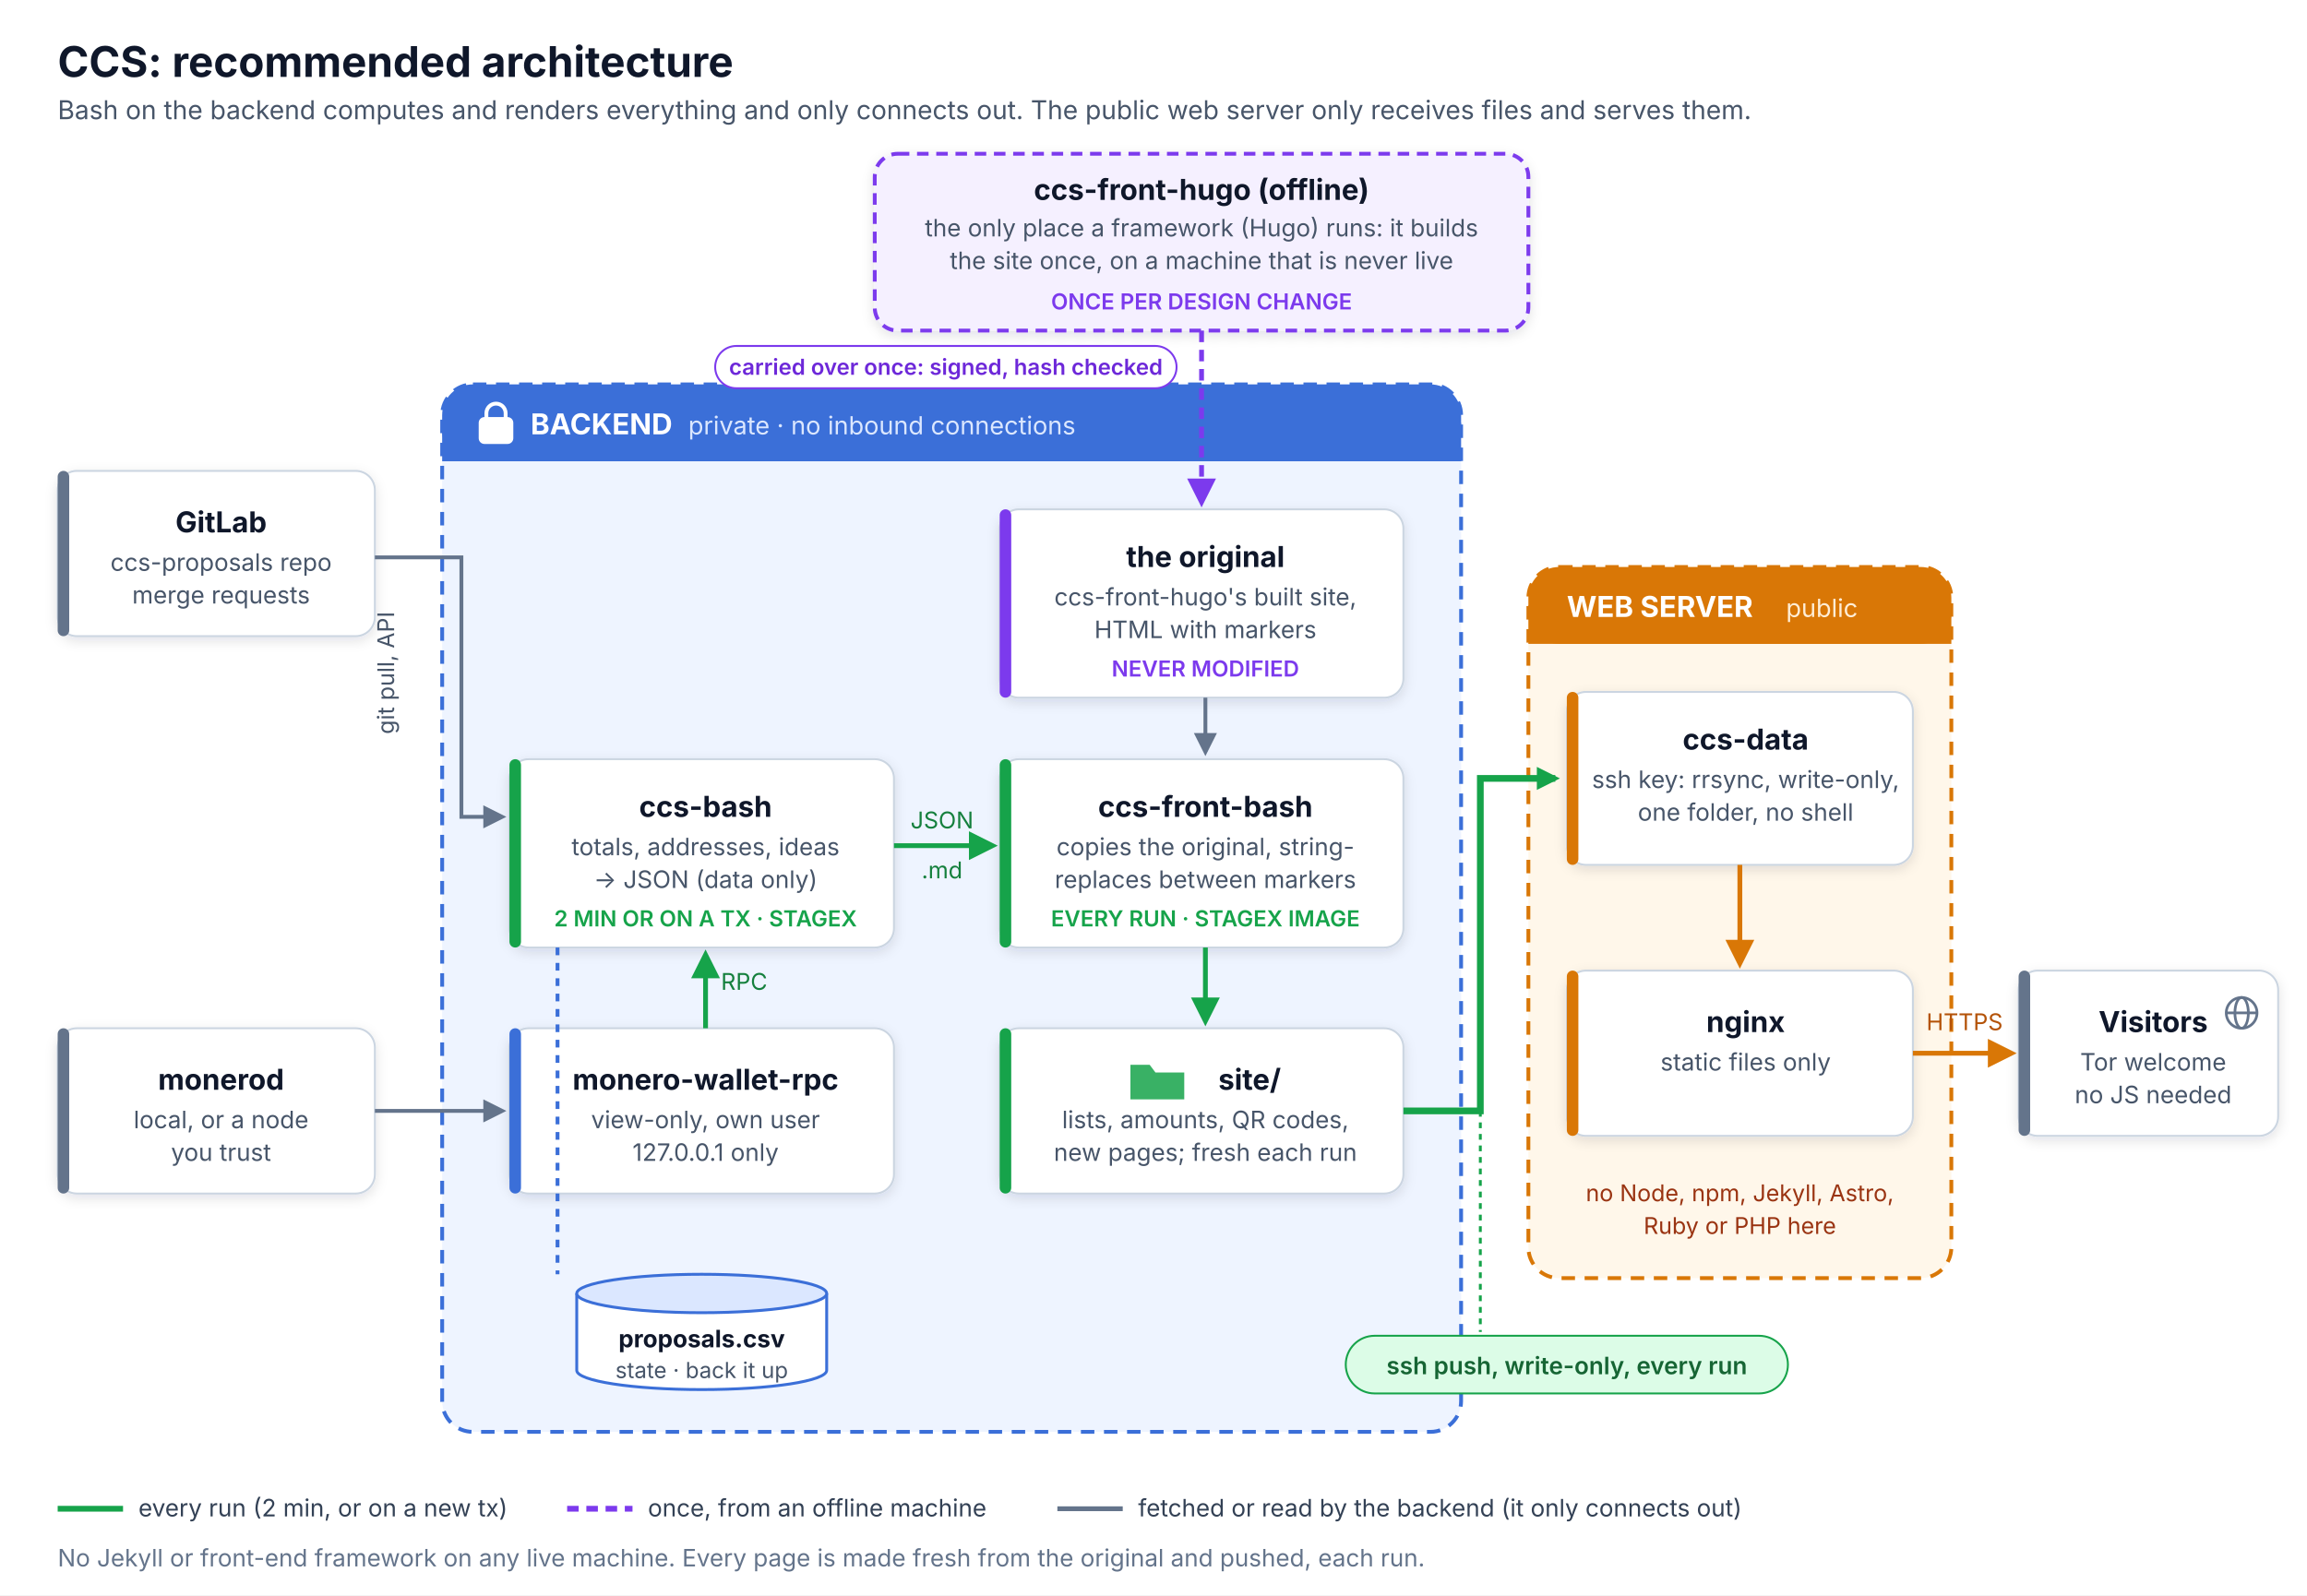
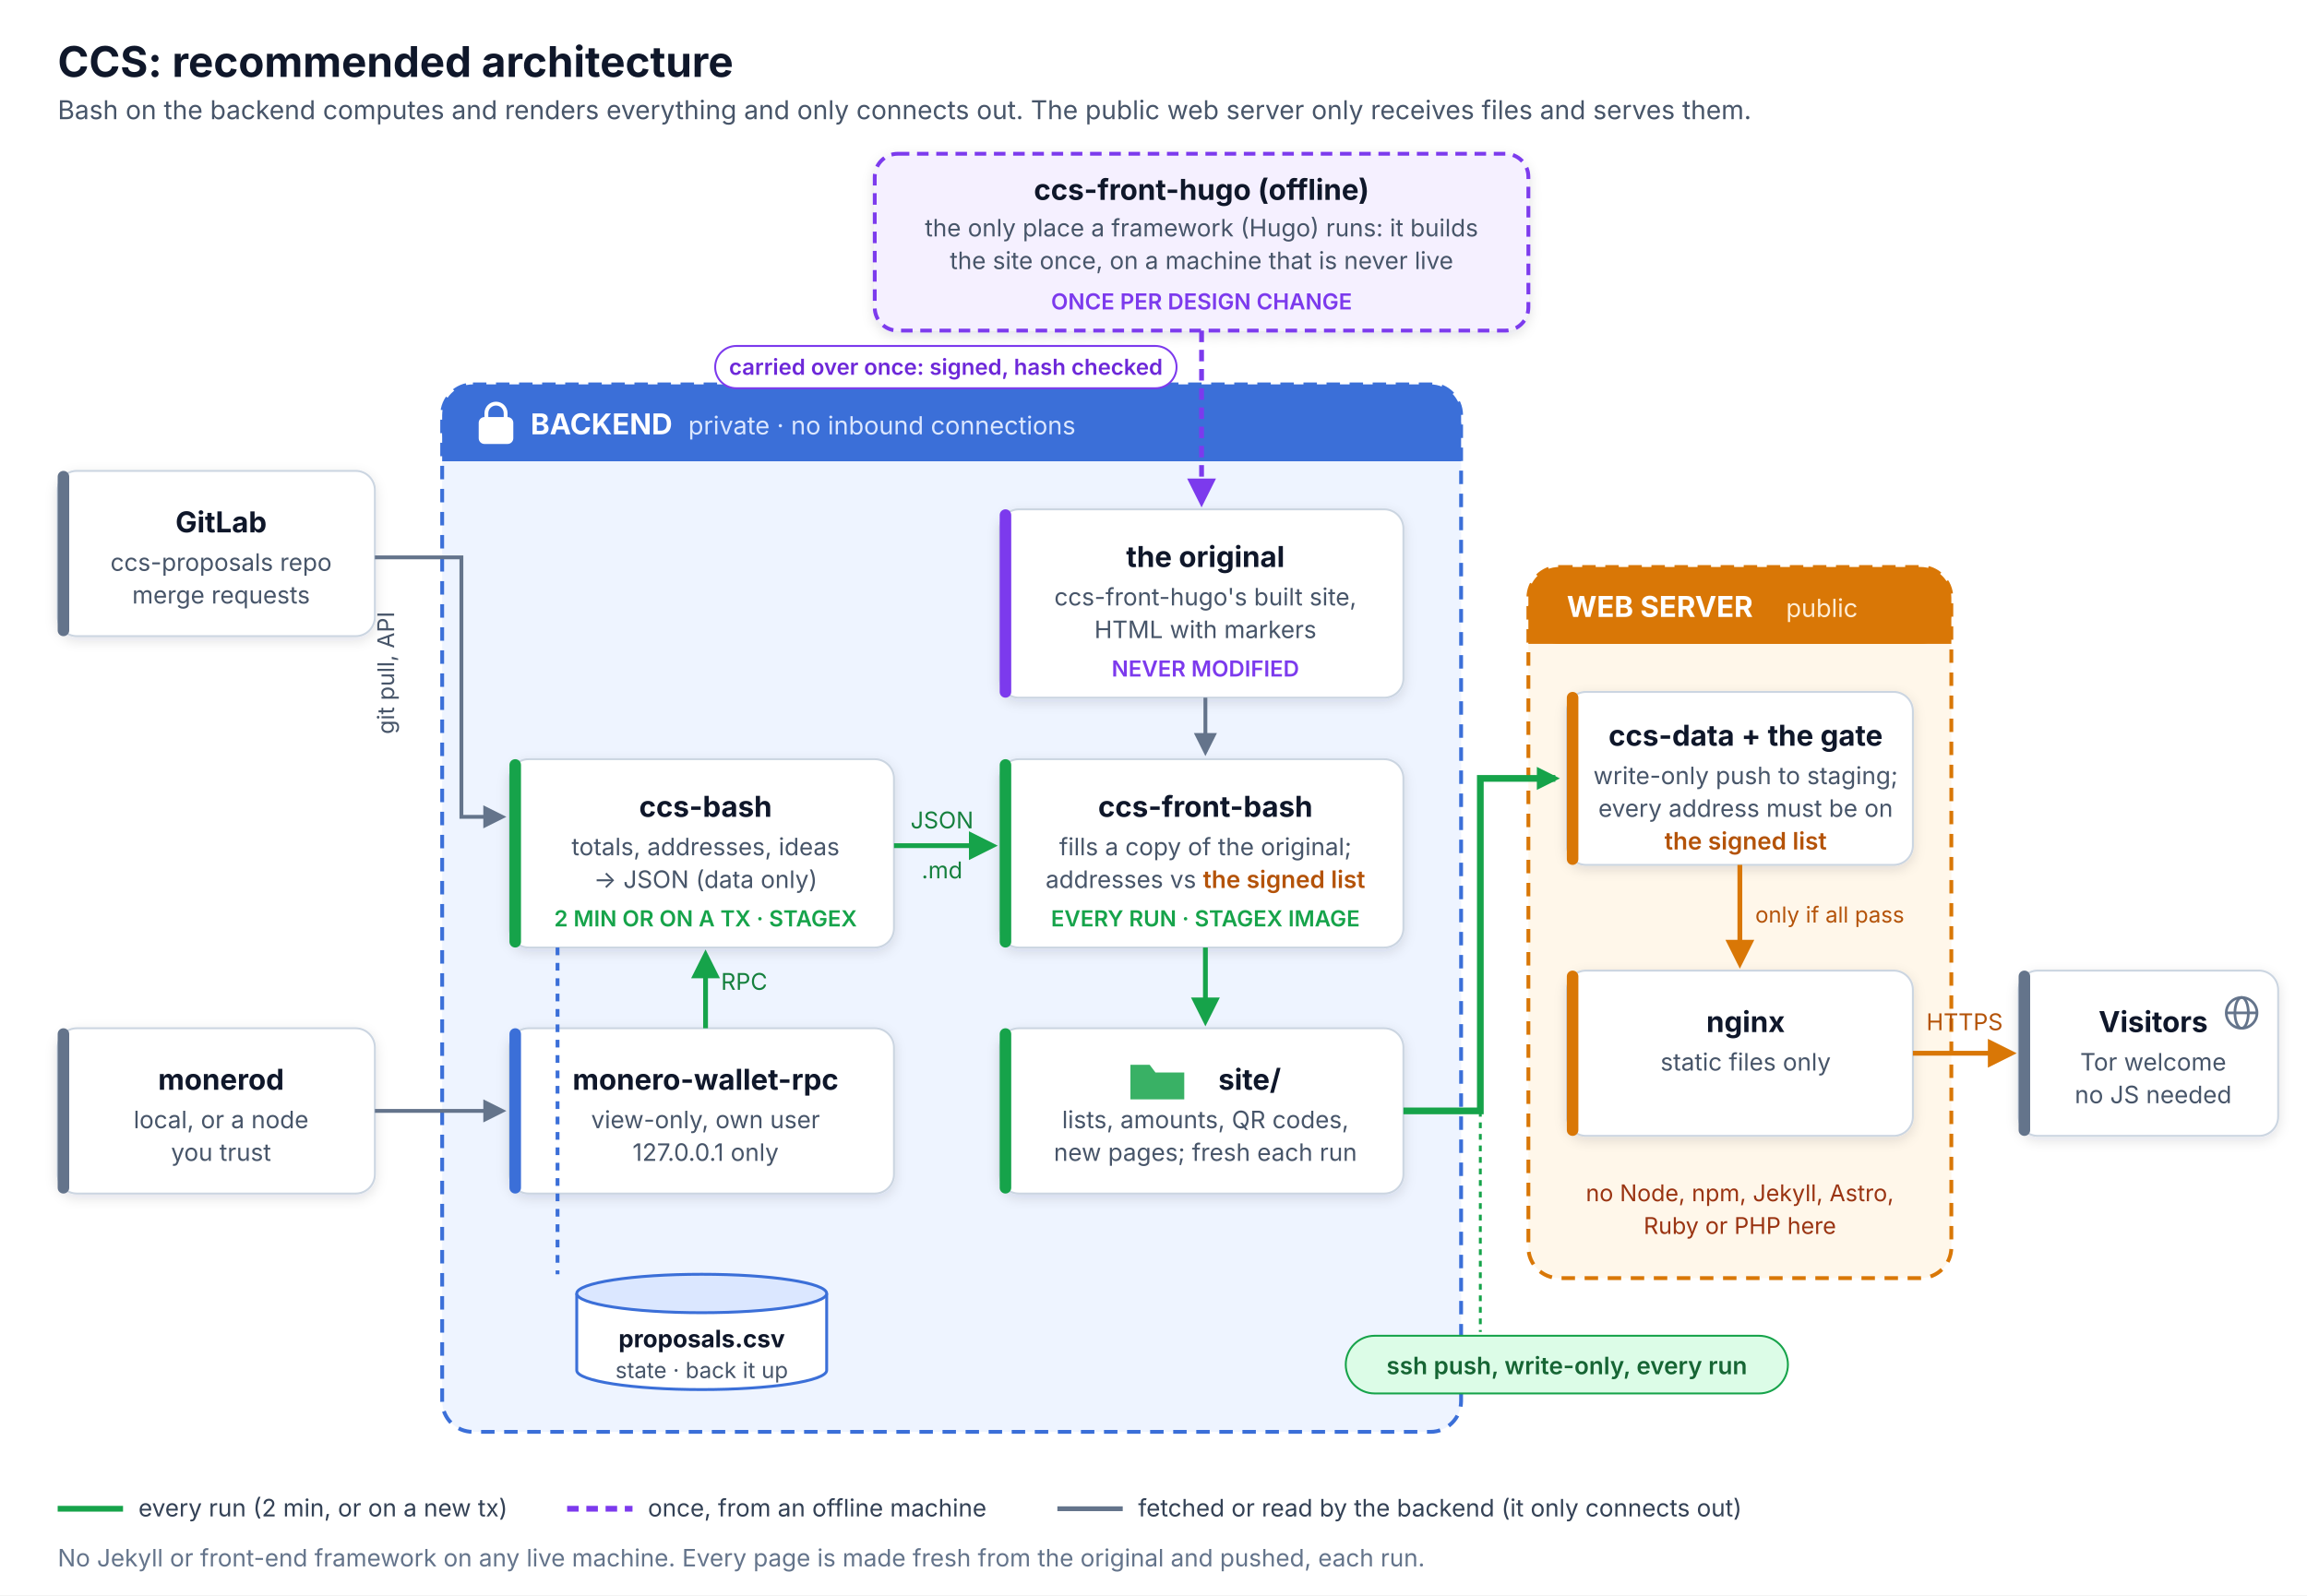
<svg xmlns="http://www.w3.org/2000/svg" viewBox="0 0 1200 830" width="1200" height="830" font-family="Inter, Helvetica, Arial, sans-serif">
  <defs>
    <filter id="sh" x="-10%" y="-10%" width="120%" height="130%">
      <feDropShadow dx="0" dy="2" stdDeviation="3" flood-color="#0f172a" flood-opacity="0.12" />
    </filter>
    <marker id="g" viewBox="0 0 10 10" refX="8" refY="5" markerWidth="6" markerHeight="6" orient="auto">
      <path d="M0,0 L10,5 L0,10 z" fill="#16a34a" />
    </marker>
    <marker id="gb" viewBox="0 0 10 10" refX="8" refY="5" markerWidth="12" markerHeight="12" markerUnits="userSpaceOnUse" orient="auto">
      <path d="M0,0 L10,5 L0,10 z" fill="#16a34a" />
    </marker>
    <marker id="p" viewBox="0 0 10 10" refX="8" refY="5" markerWidth="6" markerHeight="6" orient="auto">
      <path d="M0,0 L10,5 L0,10 z" fill="#7c3aed" />
    </marker>
    <marker id="s" viewBox="0 0 10 10" refX="8" refY="5" markerWidth="6" markerHeight="6" orient="auto">
      <path d="M0,0 L10,5 L0,10 z" fill="#64748b" />
    </marker>
    <marker id="o" viewBox="0 0 10 10" refX="8" refY="5" markerWidth="6" markerHeight="6" orient="auto">
      <path d="M0,0 L10,5 L0,10 z" fill="#d97706" />
    </marker>
  </defs>
  <rect width="1200" height="830" fill="#ffffff" />
  <text x="30" y="40" font-size="22" font-weight="700" fill="#0f172a">CCS: recommended architecture</text>
  <text x="30" y="62" font-size="13.5" fill="#475569">Bash on the backend computes and renders everything and only connects out. The public web server only receives files and serves them.</text>
  <g transform="translate(0,115)">
    <rect x="230" y="85" width="530" height="545" rx="16" fill="#eef4ff" stroke="#3b6fd8" stroke-width="2" stroke-dasharray="7 5" />
    <rect x="230" y="85" width="530" height="40" rx="16" fill="#3b6fd8" />
    <rect x="230" y="105" width="530" height="20" fill="#3b6fd8" />
    <g transform="translate(250,95)" fill="none" stroke="#ffffff" stroke-width="2">
      <rect x="0" y="8" width="16" height="12" rx="2" fill="#ffffff" />
      <path d="M3,8 V5 a5,5 0 0 1 10,0 V8" />
    </g>
    <text x="276" y="111" font-size="15" font-weight="700" fill="#ffffff">BACKEND</text>
    <text x="358" y="111" font-size="13" fill="#dbe7ff">private · no inbound connections</text>
    <rect x="795" y="180" width="220" height="370" rx="16" fill="#fff7ea" stroke="#d97706" stroke-width="2" stroke-dasharray="7 5" />
    <rect x="795" y="180" width="220" height="40" rx="16" fill="#d97706" />
    <rect x="795" y="200" width="220" height="20" fill="#d97706" />
    <text x="815" y="206" font-size="15" font-weight="700" fill="#ffffff">WEB SERVER</text>
    <text x="929" y="206" font-size="13" fill="#ffedd5">public</text>
    <g filter="url(#sh)">
      <rect x="30" y="130" width="165" height="86" rx="10" fill="#ffffff" stroke="#cbd5e1" />
      <rect x="30" y="420" width="165" height="86" rx="10" fill="#ffffff" stroke="#cbd5e1" />
    </g>
    <rect x="30" y="130" width="6" height="86" rx="3" fill="#64748b" />
    <rect x="30" y="420" width="6" height="86" rx="3" fill="#64748b" />
    <text x="115" y="162" text-anchor="middle" font-size="15" font-weight="700" fill="#0f172a">GitLab</text>
    <text x="115" y="182" text-anchor="middle" font-size="12.5" fill="#475569">ccs-proposals repo</text>
    <text x="115" y="199" text-anchor="middle" font-size="12.5" fill="#475569">merge requests</text>
    <text x="115" y="452" text-anchor="middle" font-size="15" font-weight="700" fill="#0f172a">monerod</text>
    <text x="115" y="472" text-anchor="middle" font-size="12.5" fill="#475569">local, or a node</text>
    <text x="115" y="489" text-anchor="middle" font-size="12.5" fill="#475569">you trust</text>
    <g filter="url(#sh)" fill="#ffffff" stroke="#cbd5e1">
      <rect x="520" y="150" width="210" height="98" rx="10" />
      <rect x="265" y="280" width="200" height="98" rx="10" />
      <rect x="520" y="280" width="210" height="98" rx="10" />
      <rect x="265" y="420" width="200" height="86" rx="10" />
      <rect x="520" y="420" width="210" height="86" rx="10" />
    </g>
    <rect x="520" y="150" width="6" height="98" rx="3" fill="#7c3aed" />
    <rect x="265" y="280" width="6" height="98" rx="3" fill="#16a34a" />
    <rect x="520" y="280" width="6" height="98" rx="3" fill="#16a34a" />
    <rect x="265" y="420" width="6" height="86" rx="3" fill="#3b6fd8" />
    <rect x="520" y="420" width="6" height="86" rx="3" fill="#16a34a" />
    <g text-anchor="middle">
      <text x="627" y="180" font-size="15" font-weight="700" fill="#0f172a">the original</text>
      <text x="627" y="200" font-size="12.5" fill="#475569">ccs-front-hugo's built site,</text>
      <text x="627" y="217" font-size="12.5" fill="#475569">HTML with markers</text>
      <text x="627" y="237" font-size="11.5" font-weight="600" fill="#7c3aed">NEVER MODIFIED</text>
      <text x="367" y="310" font-size="15" font-weight="700" fill="#0f172a">ccs-bash</text>
      <text x="367" y="330" font-size="12.5" fill="#475569">totals, addresses, ideas</text>
      <text x="367" y="347" font-size="12.5" fill="#475569">→ JSON (data only)</text>
      <text x="367" y="367" font-size="11.5" font-weight="600" fill="#16a34a">2 MIN OR ON A TX · STAGEX</text>
      <text x="627" y="310" font-size="15" font-weight="700" fill="#0f172a">ccs-front-bash</text>
-       <text x="627" y="330" font-size="12.5" fill="#475569">copies the original, string-</text>
-       <text x="627" y="347" font-size="12.5" fill="#475569">replaces between markers</text>
+       <text x="627" y="330" font-size="12.5" fill="#475569">fills a copy of the original;</text>
+       <text x="627" y="347" font-size="12.5" fill="#475569">addresses vs <tspan font-weight="600" fill="#b45309">the signed list</tspan>
+       </text>
      <text x="627" y="367" font-size="11.5" font-weight="600" fill="#16a34a">EVERY RUN · STAGEX IMAGE</text>
      <text x="367" y="452" font-size="15" font-weight="700" fill="#0f172a">monero-wallet-rpc</text>
      <text x="367" y="472" font-size="12.5" fill="#475569">view-only, own user</text>
      <text x="367" y="489" font-size="12.5" fill="#475569">127.0.0.1 only</text>
      <text x="650" y="452" font-size="15" font-weight="700" fill="#0f172a">site/</text>
      <text x="627" y="472" font-size="12.5" fill="#475569">lists, amounts, QR codes,</text>
      <text x="627" y="489" font-size="12.5" fill="#475569">new pages; fresh each run</text>
    </g>
    <path d="M588,439 h10 l3,4 h15 v14 h-28 z" fill="#16a34a" opacity="0.85" />
    <g transform="translate(300,548)">
      <path d="M0,10 v40 a65,10 0 0 0 130,0 v-40" fill="#ffffff" stroke="#3b6fd8" stroke-width="1.5" />
      <ellipse cx="65" cy="10" rx="65" ry="10" fill="#dbe7ff" stroke="#3b6fd8" stroke-width="1.5" />
      <text x="65" y="38" text-anchor="middle" font-size="12.5" font-weight="700" fill="#0f172a">proposals.csv</text>
      <text x="65" y="54" text-anchor="middle" font-size="11.5" fill="#475569">state · back it up</text>
    </g>
    <g filter="url(#sh)" fill="#ffffff" stroke="#cbd5e1">
      <rect x="815" y="245" width="180" height="90" rx="10" />
      <rect x="815" y="390" width="180" height="86" rx="10" />
      <rect x="1050" y="390" width="135" height="86" rx="10" />
    </g>
    <rect x="815" y="245" width="6" height="90" rx="3" fill="#d97706" />
    <rect x="815" y="390" width="6" height="86" rx="3" fill="#d97706" />
    <rect x="1050" y="390" width="6" height="86" rx="3" fill="#64748b" />
    <g text-anchor="middle">
-       <text x="908" y="275" font-size="15" font-weight="700" fill="#0f172a">ccs-data</text>
-       <text x="908" y="295" font-size="12.5" fill="#475569">ssh key: rrsync, write-only,</text>
-       <text x="908" y="312" font-size="12.5" fill="#475569">one folder, no shell</text>
+       <text x="908" y="273" font-size="15" font-weight="700" fill="#0f172a">ccs-data + the gate</text>
+       <text x="908" y="293" font-size="12.5" fill="#475569">write-only push to staging;</text>
+       <text x="908" y="310" font-size="12.5" fill="#475569">every address must be on</text>
+       <text x="908" y="327" font-size="12.5" font-weight="600" fill="#b45309">the signed list</text>
      <text x="908" y="422" font-size="15" font-weight="700" fill="#0f172a">nginx</text>
      <text x="908" y="442" font-size="12.5" fill="#475569">static files only</text>
      <text x="1120" y="422" font-size="15" font-weight="700" fill="#0f172a">Visitors</text>
      <text x="1120" y="442" font-size="12.5" fill="#475569">Tor welcome</text>
      <text x="1120" y="459" font-size="12.5" fill="#475569">no JS needed</text>
    </g>
    <text x="905" y="510" text-anchor="middle" font-size="12" fill="#9a3412">no Node, npm, Jekyll, Astro,</text>
    <text x="905" y="527" text-anchor="middle" font-size="12" fill="#9a3412">Ruby or PHP here</text>
    <g transform="translate(1158,404)" fill="none" stroke="#64748b" stroke-width="1.4">
      <circle cx="8" cy="8" r="8" />
      <ellipse cx="8" cy="8" rx="3.5" ry="8" />
      <path d="M0,8 h16" />
    </g>
    <g fill="none" stroke="#64748b" stroke-width="2" marker-end="url(#s)">
      <path d="M195,175 H240 V310 H261" />
      <path d="M195,463 H261" />
    </g>
    <text x="200" y="262" font-size="12" fill="#475569" transform="rotate(-90 205 262)">git pull, API</text>
    <g fill="none" stroke="#16a34a" stroke-width="2.5" marker-end="url(#g)">
      <path d="M367,420 V382" />
      <path d="M465,325 H516" />
      <path d="M627,378 V416" />
    </g>
    <path d="M290,378 V548" fill="none" stroke="#3b6fd8" stroke-width="2" stroke-dasharray="4 4" />
    <text x="375" y="400" font-size="12" fill="#15803d">RPC</text>
    <text x="490" y="316" text-anchor="middle" font-size="12" fill="#15803d">JSON</text>
    <text x="490" y="342" text-anchor="middle" font-size="12" fill="#15803d">.md</text>
    <path d="M627,248 V276" fill="none" stroke="#64748b" stroke-width="2" marker-end="url(#s)" />
    <path d="M730,463 H770 V290 H809" fill="none" stroke="#16a34a" stroke-width="3.5" marker-end="url(#gb)" />
    <g transform="translate(700,580)">
      <rect x="0" y="0" width="230" height="30" rx="15" fill="#dcfce7" stroke="#16a34a" />
      <text x="115" y="20" text-anchor="middle" font-size="12.5" font-weight="600" fill="#166534">ssh push, write-only, every run</text>
    </g>
    <path d="M770,463 V578" fill="none" stroke="#16a34a" stroke-width="1.5" stroke-dasharray="3 3" />
    <path d="M905,335 V386" fill="none" stroke="#d97706" stroke-width="2.5" marker-end="url(#o)" />
+     <text x="913" y="365" font-size="11.5" fill="#b45309">only if all pass</text>
    <path d="M995,433 H1046" fill="none" stroke="#d97706" stroke-width="2.5" marker-end="url(#o)" />
    <text x="1002" y="421" font-size="12" fill="#b45309">HTTPS</text>
  </g>
  <rect x="455" y="80" width="340" height="92" rx="12" fill="#f5f0ff" stroke="#7c3aed" stroke-width="2" stroke-dasharray="6 4" filter="url(#sh)" />
  <text x="625" y="104" text-anchor="middle" font-size="15" font-weight="700" fill="#0f172a">ccs-front-hugo (offline)</text>
  <text x="625" y="123" text-anchor="middle" font-size="12.5" fill="#475569">the only place a framework (Hugo) runs: it builds</text>
  <text x="625" y="140" text-anchor="middle" font-size="12.5" fill="#475569">the site once, on a machine that is never live</text>
  <text x="625" y="161" text-anchor="middle" font-size="11.5" font-weight="600" fill="#7c3aed">ONCE PER DESIGN CHANGE</text>
  <path d="M625,172 V261" fill="none" stroke="#7c3aed" stroke-width="2.5" stroke-dasharray="6 4" marker-end="url(#p)" />
  <g transform="translate(372,180)">
    <rect x="0" y="0" width="240" height="22" rx="11" fill="#ffffff" stroke="#7c3aed" />
    <text x="120" y="15" text-anchor="middle" font-size="11.5" font-weight="600" fill="#6d28d9">carried over once: signed, hash checked</text>
  </g>
  <g transform="translate(30,775)" font-size="12.5" fill="#334155">
    <path d="M0,10 H34" stroke="#16a34a" stroke-width="3" />
    <text x="42" y="14">every run (2 min, or on a new tx)</text>
    <path d="M265,10 H299" stroke="#7c3aed" stroke-width="3" stroke-dasharray="6 4" />
    <text x="307" y="14">once, from an offline machine</text>
    <path d="M520,10 H554" stroke="#64748b" stroke-width="2.5" />
    <text x="562" y="14">fetched or read by the backend (it only connects out)</text>
    <text x="0" y="40" fill="#64748b">No Jekyll or front-end framework on any live machine. Every page is made fresh from the original and pushed, each run.</text>
  </g>
</svg>
